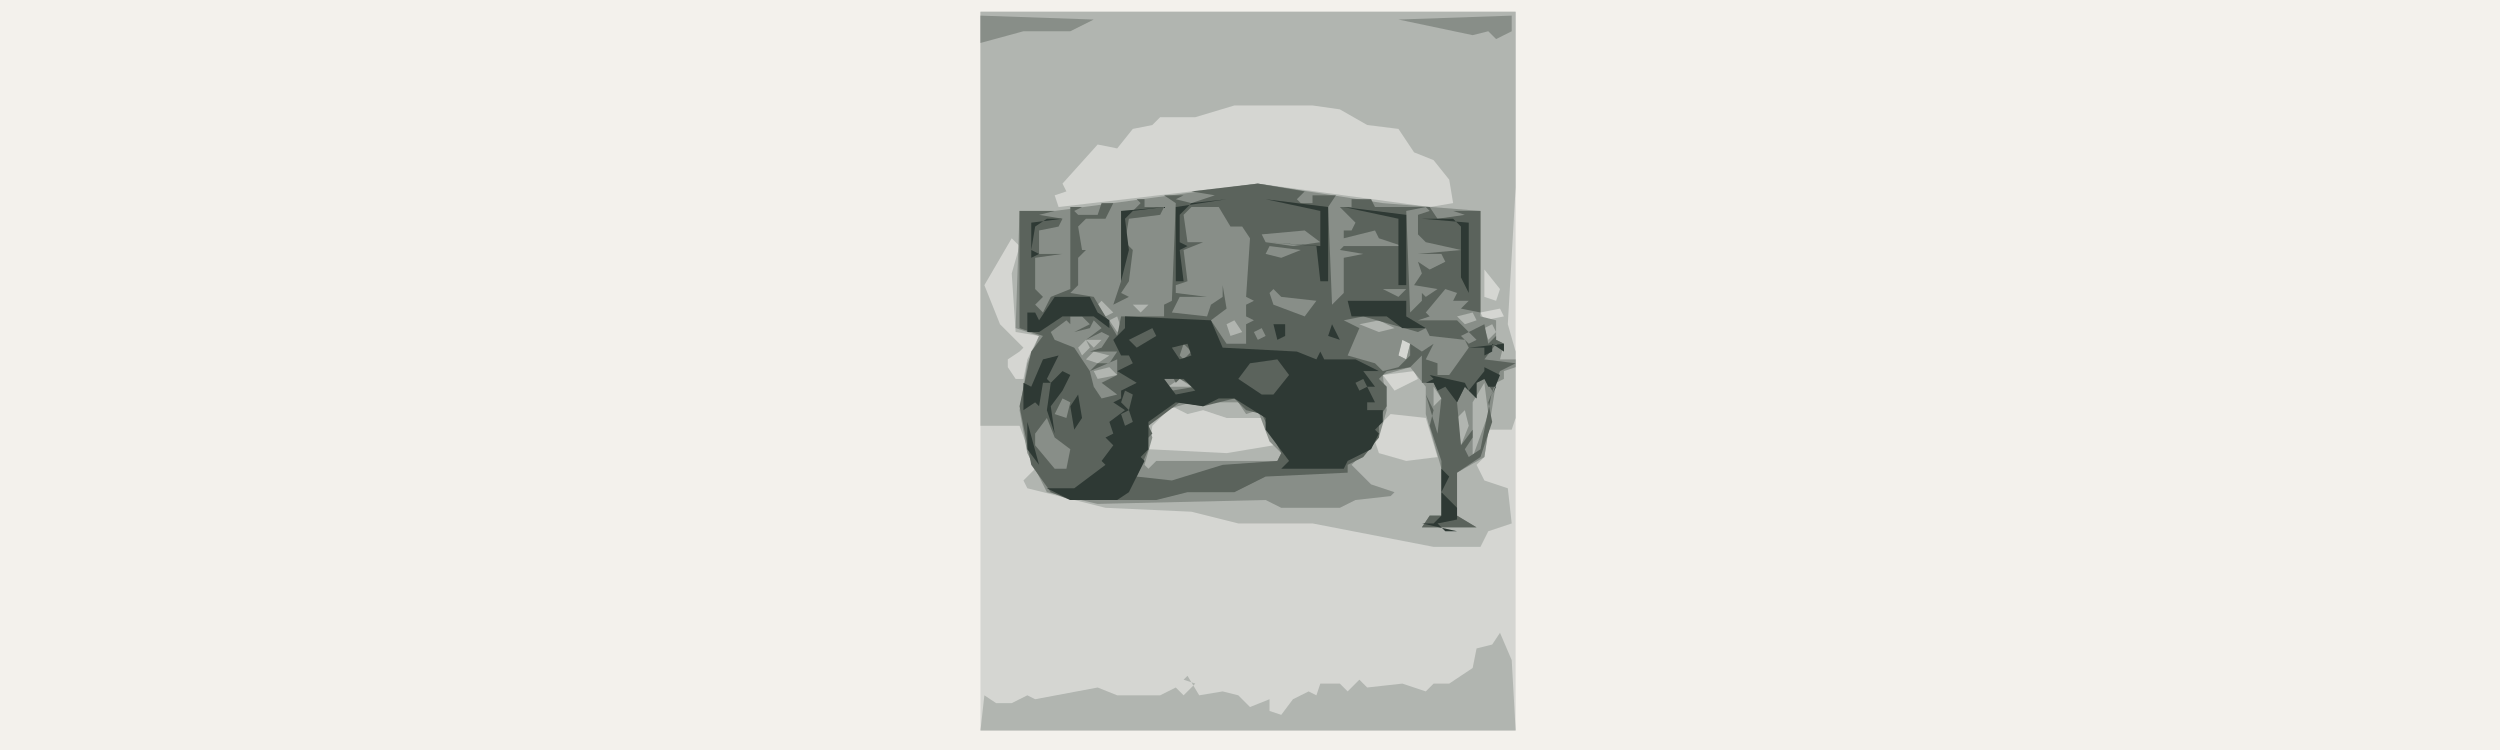
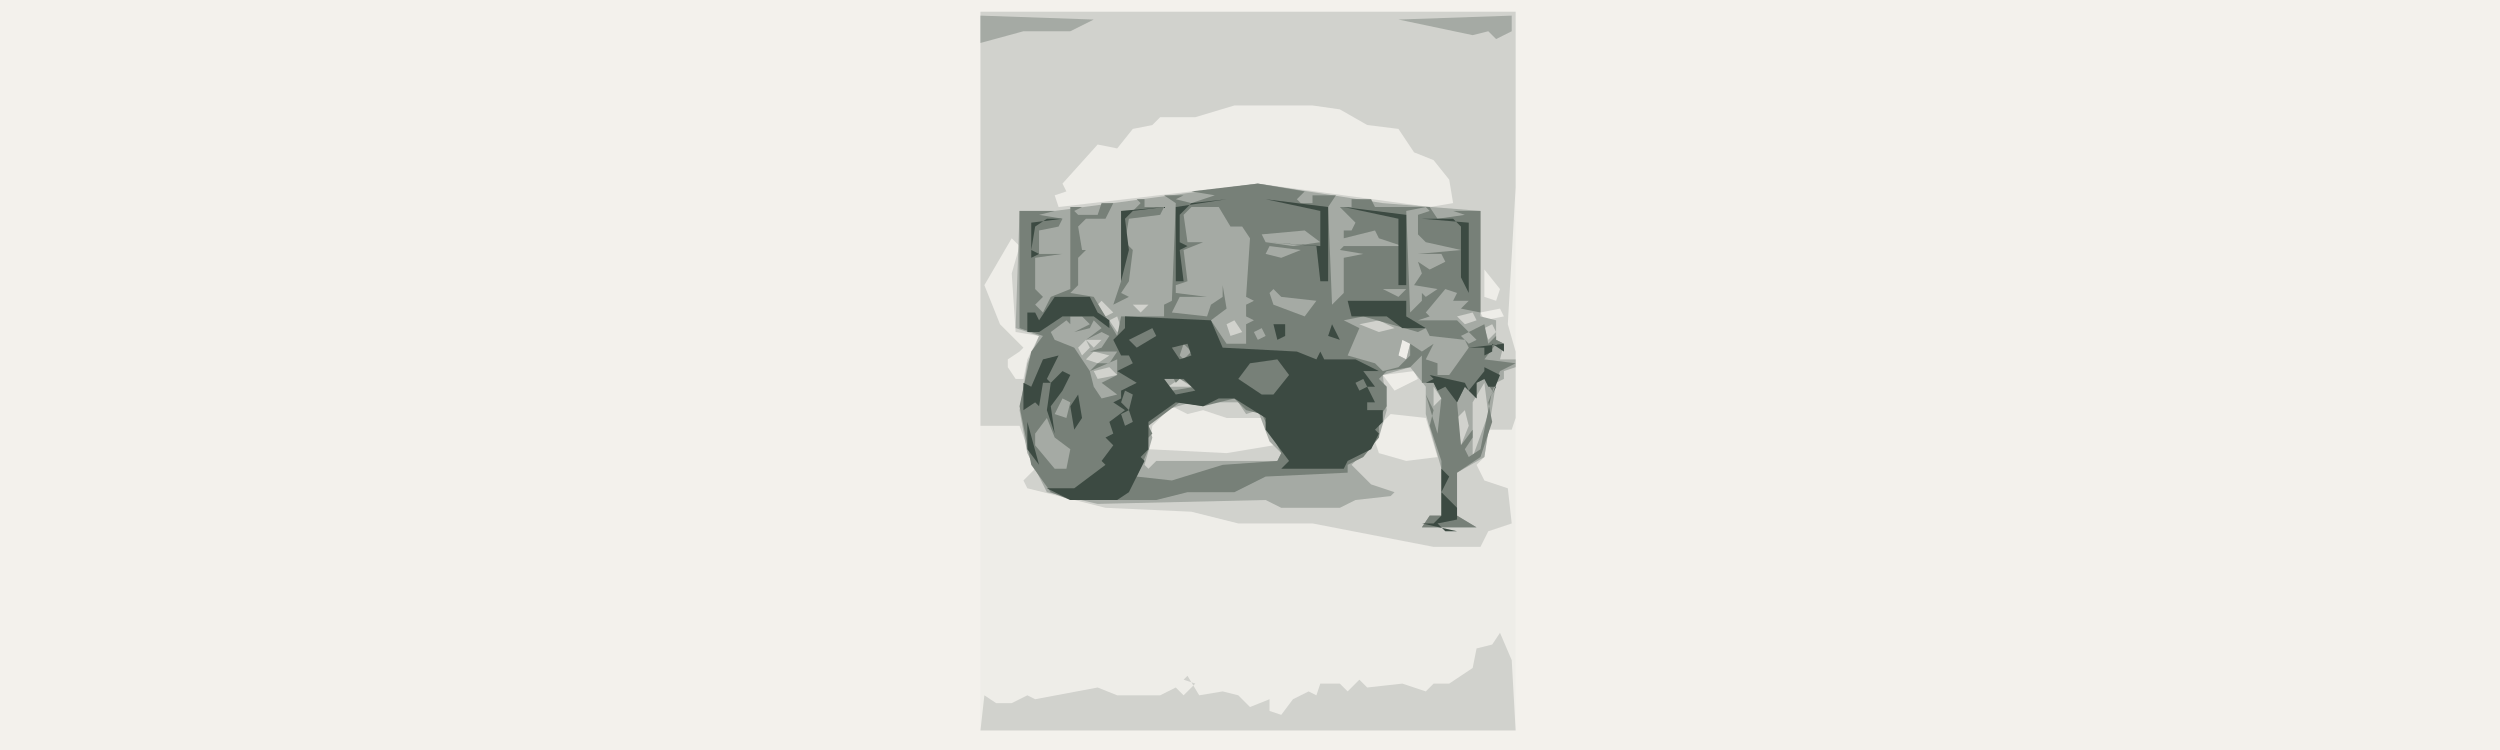
<svg xmlns="http://www.w3.org/2000/svg" viewBox="0 0 640 192" role="img" aria-label="ACC-B detailed vector artwork">
  <rect width="640" height="192" fill="#f3f1ec" />
-   <path fill="#d5d6d2" fill-rule="evenodd" d="M251,3 251,187 388,187 388,3Z" />
-   <path fill="#b1b5b0" fill-rule="evenodd" d="M387,169 384,162 382,165 378,166 377,171 371,175 367,175 365,177 359,175 350,176 348,174 345,177 343,175 338,175 337,178 335,177 331,179 328,183 325,182 325,179 320,181 317,178 313,177 307,178 304,173 303,174 306,175 303,178 301,176 297,178 286,178 281,176 265,179 263,178 259,180 255,180 252,178 251,187 388,187ZM251,3 251,109 261,109 265,120 262,123 263,125 283,130 305,131 317,134 336,134 367,140 379,140 381,136 387,134 386,125 380,123 378,119 380,117 381,110 387,110 388,107 388,90 386,83 388,48 388,3ZM354,108 356,106 365,107 368,117 360,118 353,116 352,113ZM294,115 295,109 300,104 304,106 308,105 314,107 323,107 326,114 314,116ZM354,96 362,95 363,97 357,100ZM261,90 263,92 262,97 260,97 258,94 258,92ZM359,87 361,88 360,92 358,91ZM379,80 384,79 385,81 380,82ZM380,69 384,74 383,77 380,76ZM259,61 261,63 259,70 260,85 266,86 263,92 261,90 262,89 256,83 252,73ZM270,50 273,49 272,47 281,37 286,38 290,33 295,32 297,30 306,30 316,27 336,27 343,28 350,32 358,33 362,39 367,41 371,46 372,52 366,53 322,47 271,53Z" />
-   <path fill="#888e88" fill-rule="evenodd" d="M261,54 260,84 266,86 263,93 261,105 263,116 268,126 281,129 324,128 328,130 343,130 347,128 356,127 357,126 351,124 346,119 353,112 355,105 354,96 361,94 365,99 365,106 369,120 369,132 366,132 364,135 378,135 373,132 373,121 380,117 383,98 385,97 385,95 388,94 388,92 384,92 385,88 383,87 383,82 379,81 379,54 354,52 322,47 270,54ZM375,105 376,109 374,114 373,107ZM293,119 295,112 294,109 298,105 305,103 317,103 319,106 322,105 325,113 328,116 327,118 296,118 294,120ZM367,99 369,102 367,104ZM380,98 381,106 377,117 377,103ZM299,99 302,97 305,99ZM280,95 284,94 286,96 281,97ZM278,92 280,90 284,91 281,93ZM359,87 361,88 360,92 358,91ZM278,87 279,89 277,91 276,89ZM278,87 282,87 280,89ZM380,84 382,83 383,85 381,87ZM348,83 353,82 357,84 353,85ZM314,83 316,82 318,85 315,86ZM284,82 286,81 287,84 286,85ZM373,81 377,80 378,82 375,83ZM290,78 294,78 292,80ZM281,78 282,77 285,80 283,81ZM358,5 377,9 381,8 383,10 387,8 387,4ZM251,11 262,8 274,8 280,5 251,4Z" />
-   <path fill="#5b635c" fill-rule="evenodd" d="M298,53 293,53 293,51 291,51 292,52 290,54 287,54 287,72 285,78 289,76 287,75 289,72 290,64 288,62 289,56 297,55ZM261,54 261,84 267,86 264,90 261,104 264,119 269,126 274,128 296,128 304,126 316,126 324,122 345,121 345,119 349,117 353,112 353,107 355,104 355,99 353,97 355,95 361,94 364,91 364,98 367,98 369,102 368,111 365,101 367,105 366,109 369,118 369,132 366,132 364,135 378,135 373,132 373,121 379,117 382,108 381,103 384,95 388,93 380,92 383,88 385,90 385,88 383,87 383,83 383,86 381,88 380,83 376,85 373,82 363,82 366,81 365,80 370,74 373,75 372,77 374,79 379,80 379,54 372,54 375,55 368,56 366,53 352,53 351,51 346,51 346,53 343,53 347,57 346,59 344,59 344,61 352,59 353,61 359,63 344,63 343,64 349,65 344,66 344,75 341,78 340,53 342,50 336,50 336,52 333,52 332,51 334,49 322,47 305,49 311,50 305,52 301,51 303,50 298,50 301,52 300,77 298,78 298,81 287,81 286,86 280,76 274,75 276,73 276,66 278,64 284,64 277,64 276,58 278,56 283,56 285,52 282,52 281,55 276,55 275,54 277,53 274,53 274,74 269,76 267,80 265,78 267,76 265,74 265,66 272,65 266,65 266,59 271,58 272,56 266,55 270,54ZM268,107 270,112 274,115 273,120 270,120 265,114 265,111ZM328,116 327,118 313,119 300,123 291,122 294,115 293,113 295,111 294,109 302,103 308,104 316,102 319,105 323,106ZM272,102 274,103 273,107 270,106ZM280,99 282,98 286,101 282,102ZM380,97 382,100 379,115 376,117 375,115 377,112 377,104 377,110 374,114 373,103 375,99 378,102 378,98ZM298,97 300,96 301,98 302,97 306,99 300,100ZM286,92 286,96 280,99 279,95ZM302,91 303,88 305,90 303,92ZM374,86 376,85 378,87 376,88ZM321,85 323,84 324,86 322,87ZM344,82 349,81 363,85 365,84 366,86 375,87 376,89 371,96 368,96 368,93 365,92 367,88 364,90 361,88 361,91 358,94 354,95 352,93 345,91 348,84ZM269,85 273,82 274,83 274,81 277,81 279,83 275,85 279,84 280,82 282,84 278,87 282,85 284,86 282,89 279,90 286,90 284,93 281,93 279,95 275,89 270,87ZM372,77 376,77 374,79ZM325,75 326,74 328,76 337,77 334,81 326,78ZM354,74 360,74 358,76ZM324,65 325,63 333,64 328,66ZM323,60 334,59 338,62 331,63 324,62ZM365,53 366,54 363,55 363,60 365,62 374,64 363,65 369,65 370,67 366,69 363,67 364,70 362,73 368,74 365,76 364,75 364,77 361,80 360,54ZM305,53 312,53 315,58 318,58 320,61 319,76 321,77 319,78 319,81 321,82 319,83 319,88 314,88 310,82 314,79 313,73 313,76 310,78 309,81 300,80 302,76 309,76 301,75 301,73 304,72 303,64 308,62 314,62 304,62 303,55Z" />
-   <path fill="#2e3934" fill-rule="evenodd" d="M369,120 369,132 367,134 364,134 373,136 370,136 368,134 373,133 373,130 369,126 371,122ZM263,108 263,115 266,119ZM271,91 267,92 264,99 262,98 262,105 265,103 266,104 267,98 269,98 268,105 270,111 269,104 272,100 276,101 274,104 275,110 277,107 276,101 272,100 274,96 272,95 269,98 268,97ZM385,88 376,89 376,93 376,89 380,89 380,95 376,100 375,98 366,96 367,97 365,98 367,98 369,102 368,100 370,99 373,103 375,99 378,102 378,98 380,97 381,99 383,99 382,101 384,96 380,94 380,91 382,90 382,88 385,90ZM341,83 340,86 343,87ZM323,83 326,83 327,87 329,86 329,83ZM268,125 274,128 286,128 289,126 293,118 292,117 294,115 294,108 301,103 308,104 312,102 316,102 324,107 324,110 330,118 328,120 344,120 345,118 351,115 353,111 352,110 354,108 354,105 350,105 350,103 352,103 350,99 352,99 349,95 357,95 353,95 347,92 339,92 338,90 337,92 332,90 313,89 310,82 288,81 288,84 285,87 287,91 289,91 290,93 286,95 291,98 287,100 287,102 285,103 288,105 284,108 285,111 283,112 285,114 282,118 283,119 275,125ZM287,106 289,105 290,108 288,109ZM288,100 290,101 289,105 287,103ZM347,98 349,97 350,99 348,100ZM298,97 303,97 306,100 301,101ZM320,93 327,92 330,96 326,101 323,101 317,97ZM300,89 304,88 305,91 302,92ZM295,84 296,86 291,89 289,87ZM345,77 346,81 355,81 359,84 365,84 360,81 360,77ZM263,80 263,85 266,85 272,81 280,81 284,84 284,82 281,80 279,76 270,76 266,82 265,80ZM364,56 372,56 374,58 374,71 376,75 376,57ZM272,56 264,57 264,72 264,66 266,65 264,64 265,58 268,56ZM344,53 358,56 358,73 360,73 360,55ZM298,53 287,54 287,72 289,64 288,56 290,54ZM324,51 338,54 338,63 324,62 337,63 338,72 340,72 340,53ZM314,51 301,53 301,72 303,72 302,64 304,63 302,62 302,55 305,52Z" />
+   <path fill="#eeede8" fill-rule="evenodd" d="M251,3 251,187 388,187 388,3Z" />
+   <path fill="#d1d2cd" fill-rule="evenodd" d="M387,169 384,162 382,165 378,166 377,171 371,175 367,175 365,177 359,175 350,176 348,174 345,177 343,175 338,175 337,178 335,177 331,179 328,183 325,182 325,179 320,181 317,178 313,177 307,178 304,173 303,174 306,175 303,178 301,176 297,178 286,178 281,176 265,179 263,178 259,180 255,180 252,178 251,187 388,187ZM251,3 251,109 261,109 265,120 262,123 263,125 283,130 305,131 317,134 336,134 367,140 379,140 381,136 387,134 386,125 380,123 378,119 380,117 381,110 387,110 388,107 388,90 386,83 388,48 388,3ZM354,108 356,106 365,107 368,117 360,118 353,116 352,113ZM294,115 295,109 300,104 304,106 308,105 314,107 323,107 326,114 314,116ZM354,96 362,95 363,97 357,100ZM261,90 263,92 262,97 260,97 258,94 258,92ZM359,87 361,88 360,92 358,91ZM379,80 384,79 385,81 380,82ZM380,69 384,74 383,77 380,76ZM259,61 261,63 259,70 260,85 266,86 263,92 261,90 262,89 256,83 252,73ZM270,50 273,49 272,47 281,37 286,38 290,33 295,32 297,30 306,30 316,27 336,27 343,28 350,32 358,33 362,39 367,41 371,46 372,52 366,53 322,47 271,53Z" />
+   <path fill="#a5aaa4" fill-rule="evenodd" d="M261,54 260,84 266,86 263,93 261,105 263,116 268,126 281,129 324,128 328,130 343,130 347,128 356,127 357,126 351,124 346,119 353,112 355,105 354,96 361,94 365,99 365,106 369,120 369,132 366,132 364,135 378,135 373,132 373,121 380,117 383,98 385,97 385,95 388,94 388,92 384,92 385,88 383,87 383,82 379,81 379,54 354,52 322,47 270,54ZM375,105 376,109 374,114 373,107ZM293,119 295,112 294,109 298,105 305,103 317,103 319,106 322,105 325,113 328,116 327,118 296,118 294,120ZM367,99 369,102 367,104ZM380,98 381,106 377,117 377,103ZM299,99 302,97 305,99ZM280,95 284,94 286,96 281,97ZM278,92 280,90 284,91 281,93ZM359,87 361,88 360,92 358,91ZM278,87 279,89 277,91 276,89ZM278,87 282,87 280,89ZM380,84 382,83 383,85 381,87ZM348,83 353,82 357,84 353,85ZM314,83 316,82 318,85 315,86ZM284,82 286,81 287,84 286,85ZM373,81 377,80 378,82 375,83ZM290,78 294,78 292,80ZM281,78 282,77 285,80 283,81ZM358,5 377,9 381,8 383,10 387,8 387,4ZM251,11 262,8 274,8 280,5 251,4Z" />
+   <path fill="#778078" fill-rule="evenodd" d="M298,53 293,53 293,51 291,51 292,52 290,54 287,54 287,72 285,78 289,76 287,75 289,72 290,64 288,62 289,56 297,55ZM261,54 261,84 267,86 264,90 261,104 264,119 269,126 274,128 296,128 304,126 316,126 324,122 345,121 345,119 349,117 353,112 353,107 355,104 355,99 353,97 355,95 361,94 364,91 364,98 367,98 369,102 368,111 365,101 367,105 366,109 369,118 369,132 366,132 364,135 378,135 373,132 373,121 379,117 382,108 381,103 384,95 388,93 380,92 383,88 385,90 385,88 383,87 383,83 383,86 381,88 380,83 376,85 373,82 363,82 366,81 365,80 370,74 373,75 372,77 374,79 379,80 379,54 372,54 375,55 368,56 366,53 352,53 351,51 346,51 346,53 343,53 347,57 346,59 344,59 344,61 352,59 353,61 359,63 344,63 343,64 349,65 344,66 344,75 341,78 340,53 342,50 336,50 336,52 333,52 332,51 334,49 322,47 305,49 311,50 305,52 301,51 303,50 298,50 301,52 300,77 298,78 298,81 287,81 286,86 280,76 274,75 276,73 276,66 278,64 284,64 277,64 276,58 278,56 283,56 285,52 282,52 281,55 276,55 275,54 277,53 274,53 274,74 269,76 267,80 265,78 267,76 265,74 265,66 272,65 266,65 266,59 271,58 272,56 266,55 270,54ZM268,107 270,112 274,115 273,120 270,120 265,114 265,111ZM328,116 327,118 313,119 300,123 291,122 294,115 293,113 295,111 294,109 302,103 308,104 316,102 319,105 323,106ZM272,102 274,103 273,107 270,106ZM280,99 282,98 286,101 282,102ZM380,97 382,100 379,115 376,117 375,115 377,112 377,104 377,110 374,114 373,103 375,99 378,102 378,98ZM298,97 300,96 301,98 302,97 306,99 300,100ZM286,92 286,96 280,99 279,95ZM302,91 303,88 305,90 303,92ZM374,86 376,85 378,87 376,88ZM321,85 323,84 324,86 322,87ZM344,82 349,81 363,85 365,84 366,86 375,87 376,89 371,96 368,96 368,93 365,92 367,88 364,90 361,88 361,91 358,94 354,95 352,93 345,91 348,84ZM269,85 273,82 274,83 274,81 277,81 279,83 275,85 279,84 280,82 282,84 278,87 282,85 284,86 282,89 279,90 286,90 284,93 281,93 279,95 275,89 270,87ZM372,77 376,77 374,79ZM325,75 326,74 328,76 337,77 334,81 326,78ZM354,74 360,74 358,76ZM324,65 325,63 333,64 328,66ZM323,60 334,59 338,62 331,63 324,62ZM365,53 366,54 363,55 363,60 365,62 374,64 363,65 369,65 370,67 366,69 363,67 364,70 362,73 368,74 365,76 364,75 364,77 361,80 360,54ZM305,53 312,53 315,58 318,58 320,61 319,76 321,77 319,78 319,81 321,82 319,83 319,88 314,88 310,82 314,79 313,73 313,76 310,78 309,81 300,80 302,76 309,76 301,75 301,73 304,72 303,64 308,62 314,62 304,62 303,55Z" />
+   <path fill="#3c4a42" fill-rule="evenodd" d="M369,120 369,132 367,134 364,134 373,136 370,136 368,134 373,133 373,130 369,126 371,122ZM263,108 263,115 266,119ZM271,91 267,92 264,99 262,98 262,105 265,103 266,104 267,98 269,98 268,105 270,111 269,104 272,100 276,101 274,104 275,110 277,107 276,101 272,100 274,96 272,95 269,98 268,97ZM385,88 376,89 376,93 376,89 380,89 380,95 376,100 375,98 366,96 367,97 365,98 367,98 369,102 368,100 370,99 373,103 375,99 378,102 378,98 380,97 381,99 383,99 382,101 384,96 380,94 380,91 382,90 382,88 385,90ZM341,83 340,86 343,87ZM323,83 326,83 327,87 329,86 329,83ZM268,125 274,128 286,128 289,126 293,118 292,117 294,115 294,108 301,103 308,104 312,102 316,102 324,107 324,110 330,118 328,120 344,120 345,118 351,115 353,111 352,110 354,108 354,105 350,105 350,103 352,103 350,99 352,99 349,95 357,95 353,95 347,92 339,92 338,90 337,92 332,90 313,89 310,82 288,81 288,84 285,87 287,91 289,91 290,93 286,95 291,98 287,100 287,102 285,103 288,105 284,108 285,111 283,112 285,114 282,118 283,119 275,125ZM287,106 289,105 290,108 288,109ZM288,100 290,101 289,105 287,103ZM347,98 349,97 350,99 348,100ZM298,97 303,97 306,100 301,101ZM320,93 327,92 330,96 326,101 323,101 317,97ZM300,89 304,88 305,91 302,92ZM295,84 296,86 291,89 289,87ZM345,77 346,81 355,81 359,84 365,84 360,81 360,77ZM263,80 263,85 266,85 272,81 280,81 284,84 284,82 281,80 279,76 270,76 266,82 265,80ZM364,56 372,56 374,58 374,71 376,75 376,57ZM272,56 264,57 264,72 264,66 266,65 264,64 265,58 268,56ZM344,53 358,56 358,73 360,73 360,55ZM298,53 287,54 287,72 289,64 288,56 290,54ZM324,51 338,54 338,63 324,62 337,63 338,72 340,72 340,53ZM314,51 301,53 301,72 303,72 302,64 304,63 302,62 302,55 305,52Z" />
</svg>
